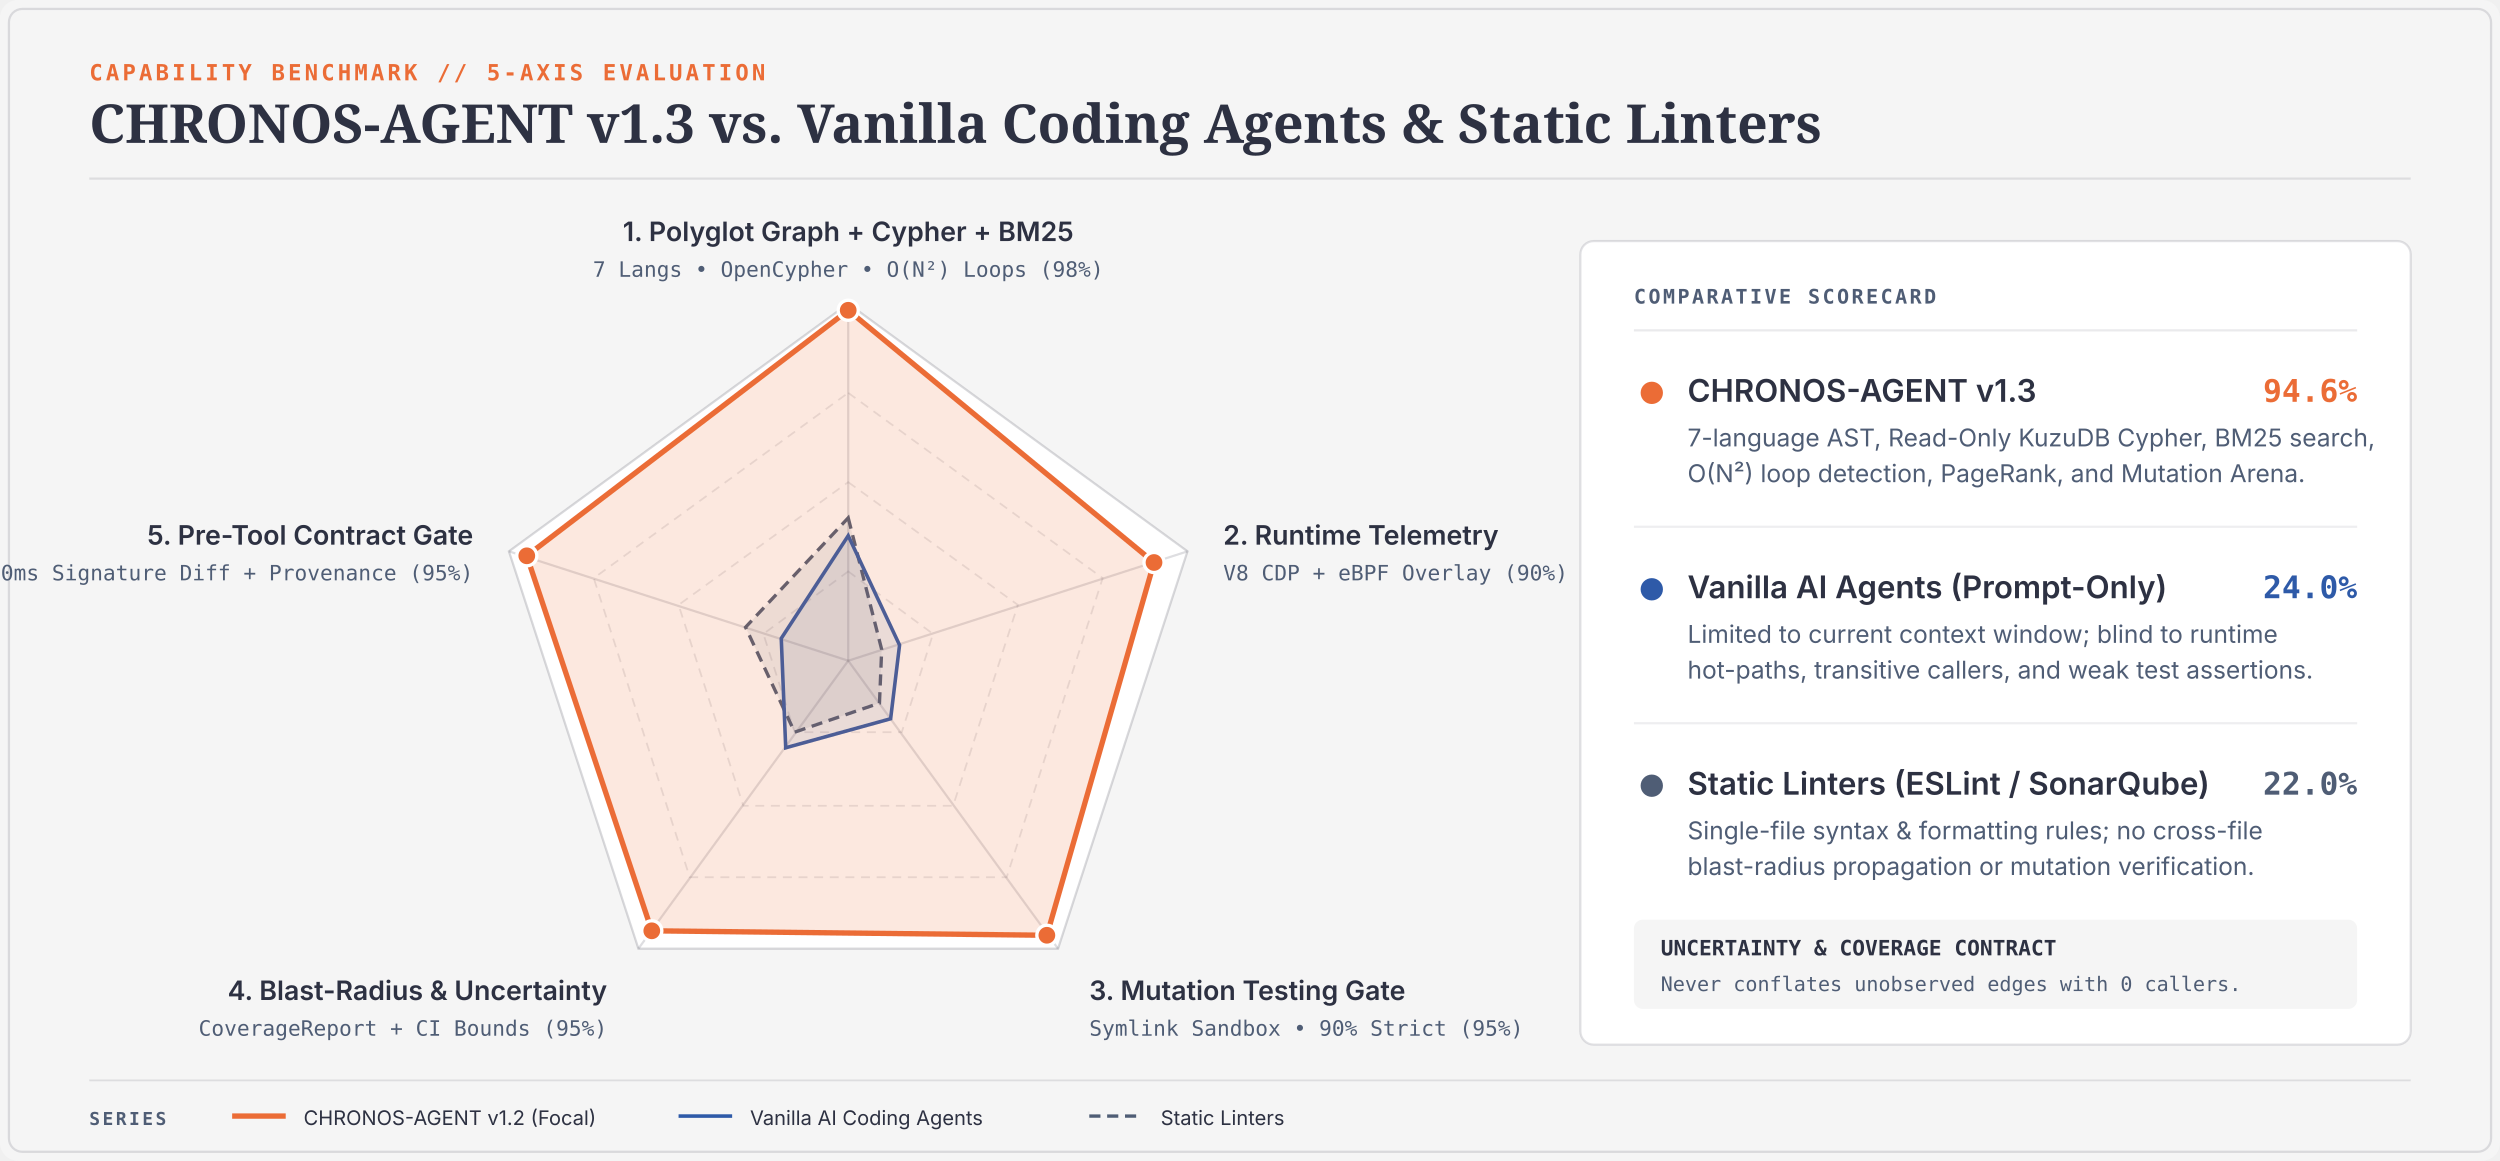
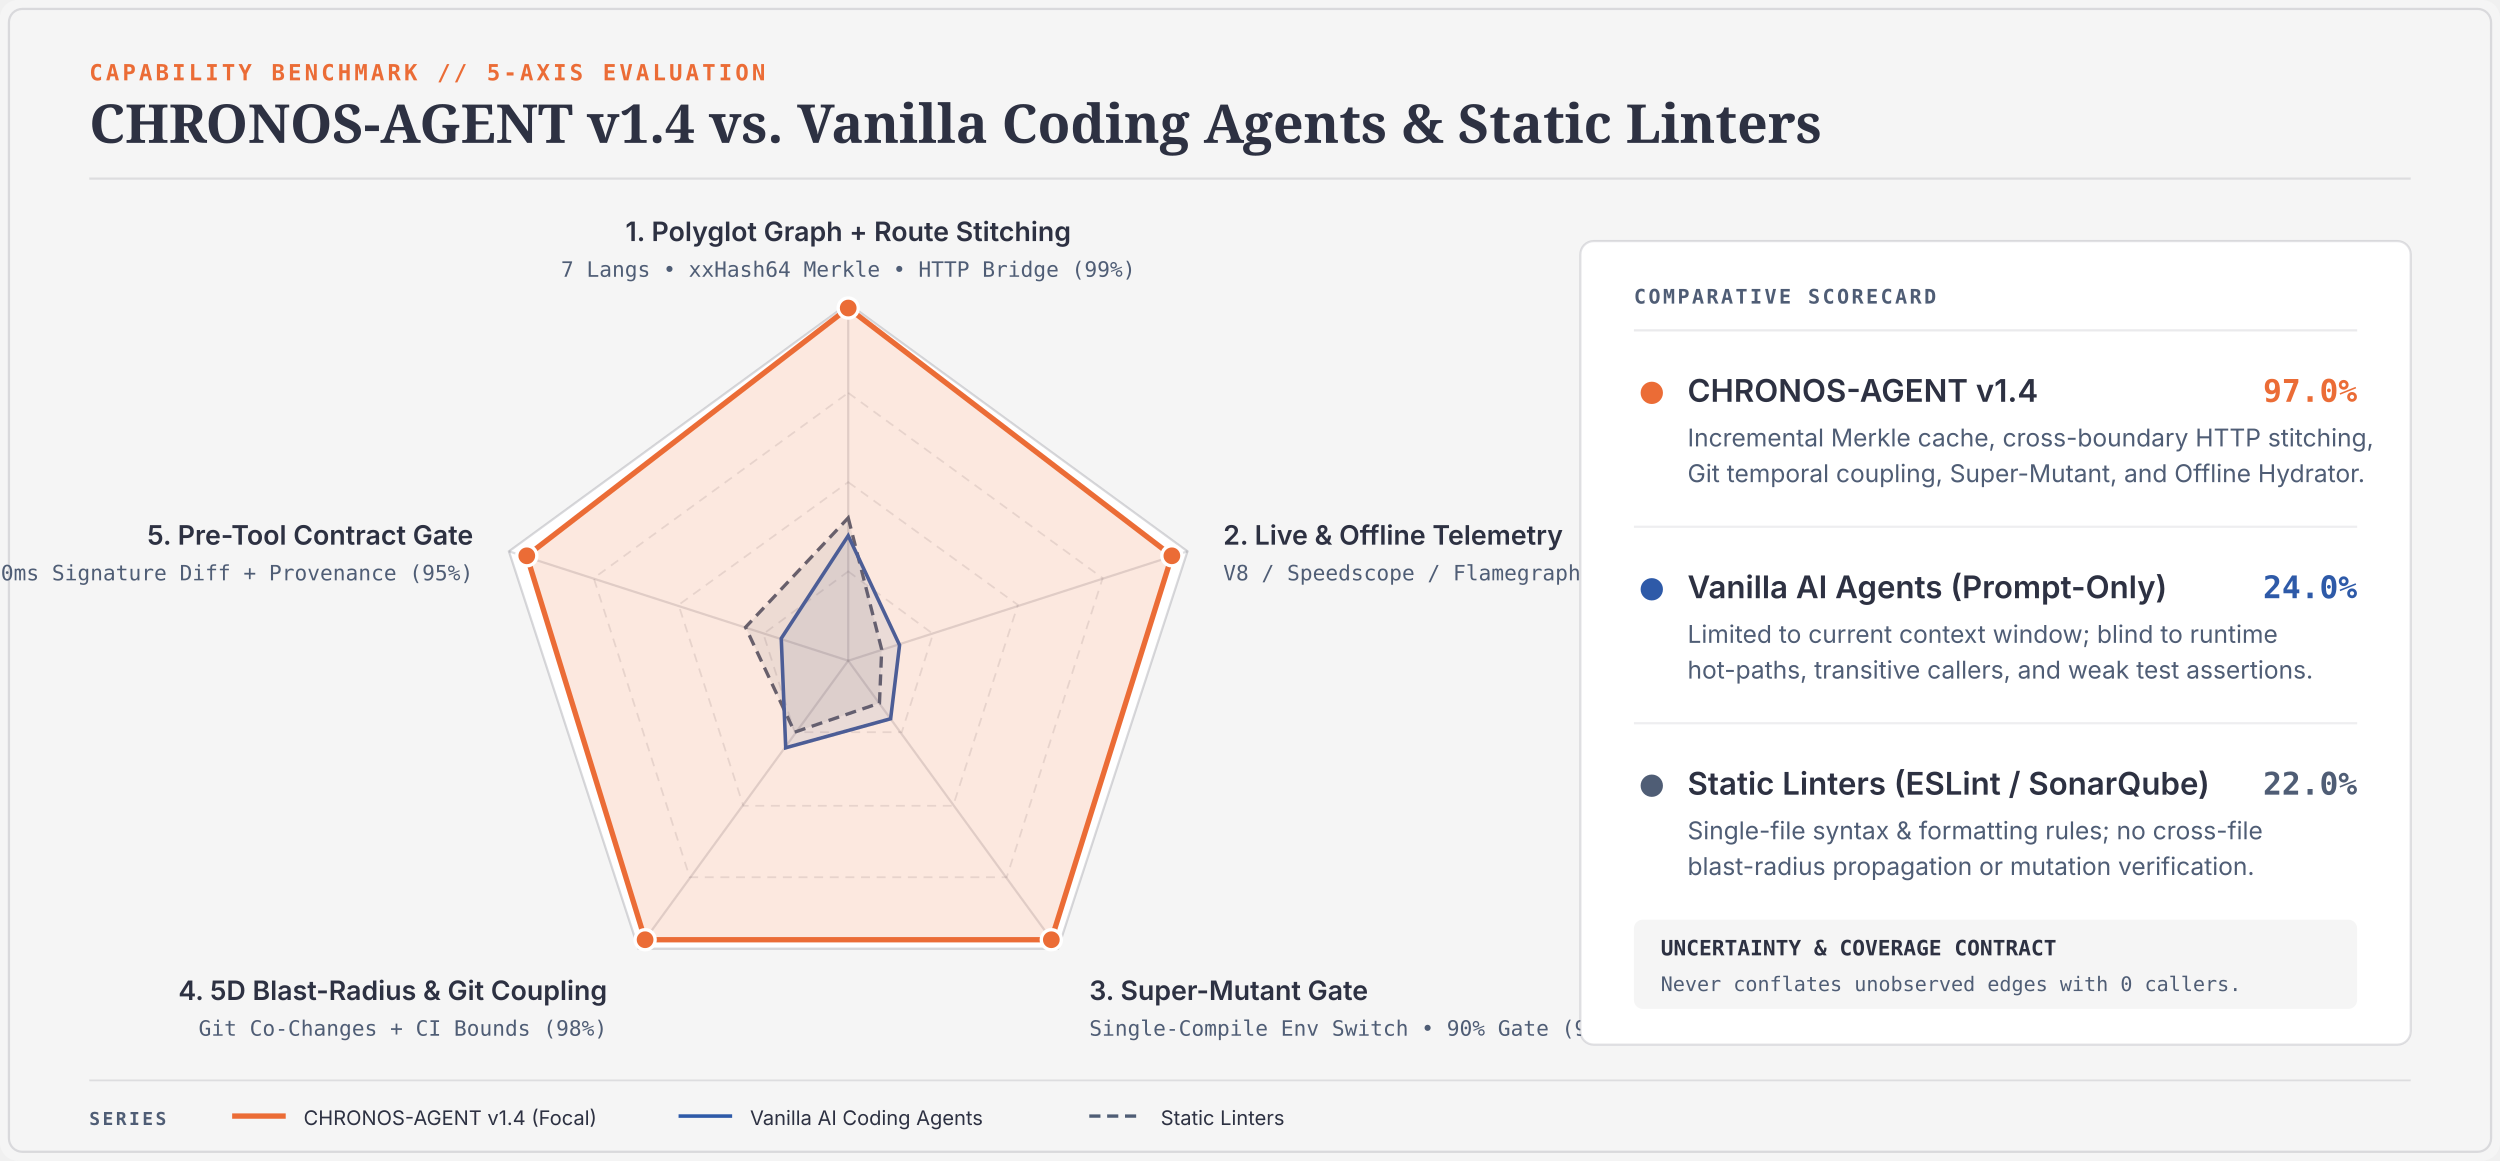
<svg xmlns="http://www.w3.org/2000/svg" viewBox="0 0 1120 520" width="100%" height="100%" role="img" aria-labelledby="radar-title radar-desc">
  <rect width="1120" height="520" rx="8" fill="#f5f5f5" />
  <rect x="4" y="4" width="1112" height="512" rx="6" fill="none" stroke="rgba(45,49,66,0.14)" stroke-width="1" />
  <text x="40" y="36" fill="#eb6c36" font-size="10" font-weight="600" font-family="'Geist Mono', Consolas, monospace" letter-spacing="0.14em">CAPABILITY BENCHMARK // 5-AXIS EVALUATION</text>
-   <text x="40" y="64" fill="#2d3142" font-size="24" font-weight="600" font-family="Georgia, 'Instrument Serif', serif">CHRONOS-AGENT v1.3 vs. Vanilla Coding Agents &amp; Static Linters</text>
+   <text x="40" y="64" fill="#2d3142" font-size="24" font-weight="600" font-family="Georgia, 'Instrument Serif', serif">CHRONOS-AGENT v1.4 vs. Vanilla Coding Agents &amp; Static Linters</text>
  <line x1="40" y1="80" x2="1080" y2="80" stroke="rgba(45,49,66,0.12)" stroke-width="1" />
  <polygon points="380,136 532,247 474,425 286,425 228,247" fill="#ffffff" stroke="rgba(45,49,66,0.18)" stroke-width="1" />
  <polygon points="380,176 494,259 451,393 309,393 266,259" fill="none" stroke="rgba(45,49,66,0.12)" stroke-width="0.8" stroke-dasharray="4,3" />
  <polygon points="380,216 456,271 427,361 333,361 304,271" fill="none" stroke="rgba(45,49,66,0.12)" stroke-width="0.8" stroke-dasharray="4,3" />
  <polygon points="380,256 418,284 404,328 356,328 342,284" fill="none" stroke="rgba(45,49,66,0.12)" stroke-width="0.8" stroke-dasharray="4,3" />
  <line x1="380" y1="296" x2="380" y2="136" stroke="rgba(45,49,66,0.16)" stroke-width="1" />
  <line x1="380" y1="296" x2="532" y2="247" stroke="rgba(45,49,66,0.16)" stroke-width="1" />
  <line x1="380" y1="296" x2="474" y2="425" stroke="rgba(45,49,66,0.16)" stroke-width="1" />
  <line x1="380" y1="296" x2="286" y2="425" stroke="rgba(45,49,66,0.16)" stroke-width="1" />
  <line x1="380" y1="296" x2="228" y2="247" stroke="rgba(45,49,66,0.16)" stroke-width="1" />
  <polygon points="380,232 395,291 394,315 356,328 334,281" fill="rgba(79,93,117,0.10)" stroke="#4f5d75" stroke-width="1.5" stroke-dasharray="5,3" />
  <polygon points="380,240 403,289 399,322 352,335 350,286" fill="rgba(46,90,168,0.10)" stroke="#2e5aa8" stroke-width="1.6" />
-   <polygon points="380,139 517,252 469,419 292,417 236,249" fill="rgba(235,108,54,0.16)" stroke="#eb6c36" stroke-width="2.4" />
-   <circle cx="380" cy="139" r="4.5" fill="#eb6c36" stroke="#ffffff" stroke-width="1.5" />
-   <circle cx="517" cy="252" r="4.5" fill="#eb6c36" stroke="#ffffff" stroke-width="1.5" />
-   <circle cx="469" cy="419" r="4.5" fill="#eb6c36" stroke="#ffffff" stroke-width="1.5" />
-   <circle cx="292" cy="417" r="4.5" fill="#eb6c36" stroke="#ffffff" stroke-width="1.5" />
+   <polygon points="380,138 525,249 471,421 289,421 236,249" fill="rgba(235,108,54,0.16)" stroke="#eb6c36" stroke-width="2.4" />
+   <circle cx="380" cy="138" r="4.5" fill="#eb6c36" stroke="#ffffff" stroke-width="1.5" />
+   <circle cx="525" cy="249" r="4.5" fill="#eb6c36" stroke="#ffffff" stroke-width="1.5" />
+   <circle cx="471" cy="421" r="4.5" fill="#eb6c36" stroke="#ffffff" stroke-width="1.5" />
+   <circle cx="289" cy="421" r="4.5" fill="#eb6c36" stroke="#ffffff" stroke-width="1.5" />
  <circle cx="236" cy="249" r="4.5" fill="#eb6c36" stroke="#ffffff" stroke-width="1.5" />
-   <text x="380" y="108" fill="#2d3142" font-size="12" font-weight="600" font-family="-apple-system, 'Geist', sans-serif" text-anchor="middle">1. Polyglot Graph + Cypher + BM25</text>
-   <text x="380" y="124" fill="#4f5d75" font-size="9.5" font-family="'Geist Mono', Consolas, monospace" text-anchor="middle">7 Langs • OpenCypher • O(N²) Loops (98%)</text>
-   <text x="548" y="244" fill="#2d3142" font-size="12" font-weight="600" font-family="-apple-system, 'Geist', sans-serif" text-anchor="start">2. Runtime Telemetry</text>
-   <text x="548" y="260" fill="#4f5d75" font-size="9.5" font-family="'Geist Mono', Consolas, monospace" text-anchor="start">V8 CDP + eBPF Overlay (90%)</text>
-   <text x="488" y="448" fill="#2d3142" font-size="12" font-weight="600" font-family="-apple-system, 'Geist', sans-serif" text-anchor="start">3. Mutation Testing Gate</text>
-   <text x="488" y="464" fill="#4f5d75" font-size="9.5" font-family="'Geist Mono', Consolas, monospace" text-anchor="start">Symlink Sandbox • 90% Strict (95%)</text>
-   <text x="272" y="448" fill="#2d3142" font-size="12" font-weight="600" font-family="-apple-system, 'Geist', sans-serif" text-anchor="end">4. Blast-Radius &amp; Uncertainty</text>
-   <text x="272" y="464" fill="#4f5d75" font-size="9.5" font-family="'Geist Mono', Consolas, monospace" text-anchor="end">CoverageReport + CI Bounds (95%)</text>
+   <text x="380" y="108" fill="#2d3142" font-size="12" font-weight="600" font-family="-apple-system, 'Geist', sans-serif" text-anchor="middle">1. Polyglot Graph + Route Stitching</text>
+   <text x="380" y="124" fill="#4f5d75" font-size="9.5" font-family="'Geist Mono', Consolas, monospace" text-anchor="middle">7 Langs • xxHash64 Merkle • HTTP Bridge (99%)</text>
+   <text x="548" y="244" fill="#2d3142" font-size="12" font-weight="600" font-family="-apple-system, 'Geist', sans-serif" text-anchor="start">2. Live &amp; Offline Telemetry</text>
+   <text x="548" y="260" fill="#4f5d75" font-size="9.5" font-family="'Geist Mono', Consolas, monospace" text-anchor="start">V8 / Speedscope / Flamegraph / OTLP (96%)</text>
+   <text x="488" y="448" fill="#2d3142" font-size="12" font-weight="600" font-family="-apple-system, 'Geist', sans-serif" text-anchor="start">3. Super-Mutant Gate</text>
+   <text x="488" y="464" fill="#4f5d75" font-size="9.5" font-family="'Geist Mono', Consolas, monospace" text-anchor="start">Single-Compile Env Switch • 90% Gate (97%)</text>
+   <text x="272" y="448" fill="#2d3142" font-size="12" font-weight="600" font-family="-apple-system, 'Geist', sans-serif" text-anchor="end">4. 5D Blast-Radius &amp; Git Coupling</text>
+   <text x="272" y="464" fill="#4f5d75" font-size="9.5" font-family="'Geist Mono', Consolas, monospace" text-anchor="end">Git Co-Changes + CI Bounds (98%)</text>
  <text x="212" y="244" fill="#2d3142" font-size="12" font-weight="600" font-family="-apple-system, 'Geist', sans-serif" text-anchor="end">5. Pre-Tool Contract Gate</text>
  <text x="212" y="260" fill="#4f5d75" font-size="9.5" font-family="'Geist Mono', Consolas, monospace" text-anchor="end">30ms Signature Diff + Provenance (95%)</text>
  <rect x="708" y="108" width="372" height="360" rx="6" fill="#ffffff" stroke="rgba(45,49,66,0.14)" stroke-width="1" />
  <text x="732" y="136" fill="#4f5d75" font-size="9" font-weight="600" font-family="'Geist Mono', Consolas, monospace" letter-spacing="0.12em">COMPARATIVE SCORECARD</text>
  <line x1="732" y1="148" x2="1056" y2="148" stroke="rgba(45,49,66,0.10)" stroke-width="1" />
  <circle cx="740" cy="176" r="5" fill="#eb6c36" />
-   <text x="756" y="180" fill="#2d3142" font-size="14" font-weight="600" font-family="-apple-system, 'Geist', sans-serif">CHRONOS-AGENT v1.3</text>
-   <text x="1056" y="180" fill="#eb6c36" font-size="14" font-weight="600" font-family="'Geist Mono', Consolas, monospace" text-anchor="end">94.6%</text>
-   <text x="756" y="200" fill="#4f5d75" font-size="11" font-family="-apple-system, 'Geist', sans-serif">7-language AST, Read-Only KuzuDB Cypher, BM25 search,</text>
-   <text x="756" y="216" fill="#4f5d75" font-size="11" font-family="-apple-system, 'Geist', sans-serif">O(N²) loop detection, PageRank, and Mutation Arena.</text>
+   <text x="756" y="180" fill="#2d3142" font-size="14" font-weight="600" font-family="-apple-system, 'Geist', sans-serif">CHRONOS-AGENT v1.4</text>
+   <text x="1056" y="180" fill="#eb6c36" font-size="14" font-weight="600" font-family="'Geist Mono', Consolas, monospace" text-anchor="end">97.0%</text>
+   <text x="756" y="200" fill="#4f5d75" font-size="11" font-family="-apple-system, 'Geist', sans-serif">Incremental Merkle cache, cross-boundary HTTP stitching,</text>
+   <text x="756" y="216" fill="#4f5d75" font-size="11" font-family="-apple-system, 'Geist', sans-serif">Git temporal coupling, Super-Mutant, and Offline Hydrator.</text>
  <line x1="732" y1="236" x2="1056" y2="236" stroke="rgba(45,49,66,0.08)" stroke-width="1" />
  <circle cx="740" cy="264" r="5" fill="#2e5aa8" />
  <text x="756" y="268" fill="#2d3142" font-size="14" font-weight="600" font-family="-apple-system, 'Geist', sans-serif">Vanilla AI Agents (Prompt-Only)</text>
  <text x="1056" y="268" fill="#2e5aa8" font-size="14" font-weight="600" font-family="'Geist Mono', Consolas, monospace" text-anchor="end">24.0%</text>
  <text x="756" y="288" fill="#4f5d75" font-size="11" font-family="-apple-system, 'Geist', sans-serif">Limited to current context window; blind to runtime</text>
  <text x="756" y="304" fill="#4f5d75" font-size="11" font-family="-apple-system, 'Geist', sans-serif">hot-paths, transitive callers, and weak test assertions.</text>
  <line x1="732" y1="324" x2="1056" y2="324" stroke="rgba(45,49,66,0.08)" stroke-width="1" />
  <circle cx="740" cy="352" r="5" fill="#4f5d75" />
  <text x="756" y="356" fill="#2d3142" font-size="14" font-weight="600" font-family="-apple-system, 'Geist', sans-serif">Static Linters (ESLint / SonarQube)</text>
  <text x="1056" y="356" fill="#4f5d75" font-size="14" font-weight="600" font-family="'Geist Mono', Consolas, monospace" text-anchor="end">22.0%</text>
  <text x="756" y="376" fill="#4f5d75" font-size="11" font-family="-apple-system, 'Geist', sans-serif">Single-file syntax &amp; formatting rules; no cross-file</text>
  <text x="756" y="392" fill="#4f5d75" font-size="11" font-family="-apple-system, 'Geist', sans-serif">blast-radius propagation or mutation verification.</text>
  <rect x="732" y="412" width="324" height="40" rx="4" fill="#f5f5f5" />
  <text x="744" y="428" fill="#2d3142" font-size="9.5" font-weight="600" font-family="'Geist Mono', Consolas, monospace">UNCERTAINTY &amp; COVERAGE CONTRACT</text>
  <text x="744" y="444" fill="#4f5d75" font-size="9" font-family="'Geist Mono', Consolas, monospace">Never conflates unobserved edges with 0 callers.</text>
  <line x1="40" y1="484" x2="1080" y2="484" stroke="rgba(45,49,66,0.12)" stroke-width="0.8" />
  <text x="40" y="504" fill="#4f5d75" font-size="8" font-weight="600" font-family="'Geist Mono', Consolas, monospace" letter-spacing="0.14em">SERIES</text>
  <line x1="104" y1="500" x2="128" y2="500" stroke="#eb6c36" stroke-width="2.4" />
-   <text x="136" y="504" fill="#2d3142" font-size="9" font-family="-apple-system, 'Geist', sans-serif">CHRONOS-AGENT v1.2 (Focal)</text>
+   <text x="136" y="504" fill="#2d3142" font-size="9" font-family="-apple-system, 'Geist', sans-serif">CHRONOS-AGENT v1.4 (Focal)</text>
  <line x1="304" y1="500" x2="328" y2="500" stroke="#2e5aa8" stroke-width="1.6" />
  <text x="336" y="504" fill="#2d3142" font-size="9" font-family="-apple-system, 'Geist', sans-serif">Vanilla AI Coding Agents</text>
  <line x1="488" y1="500" x2="512" y2="500" stroke="#4f5d75" stroke-width="1.5" stroke-dasharray="5,3" />
  <text x="520" y="504" fill="#2d3142" font-size="9" font-family="-apple-system, 'Geist', sans-serif">Static Linters</text>
</svg>
